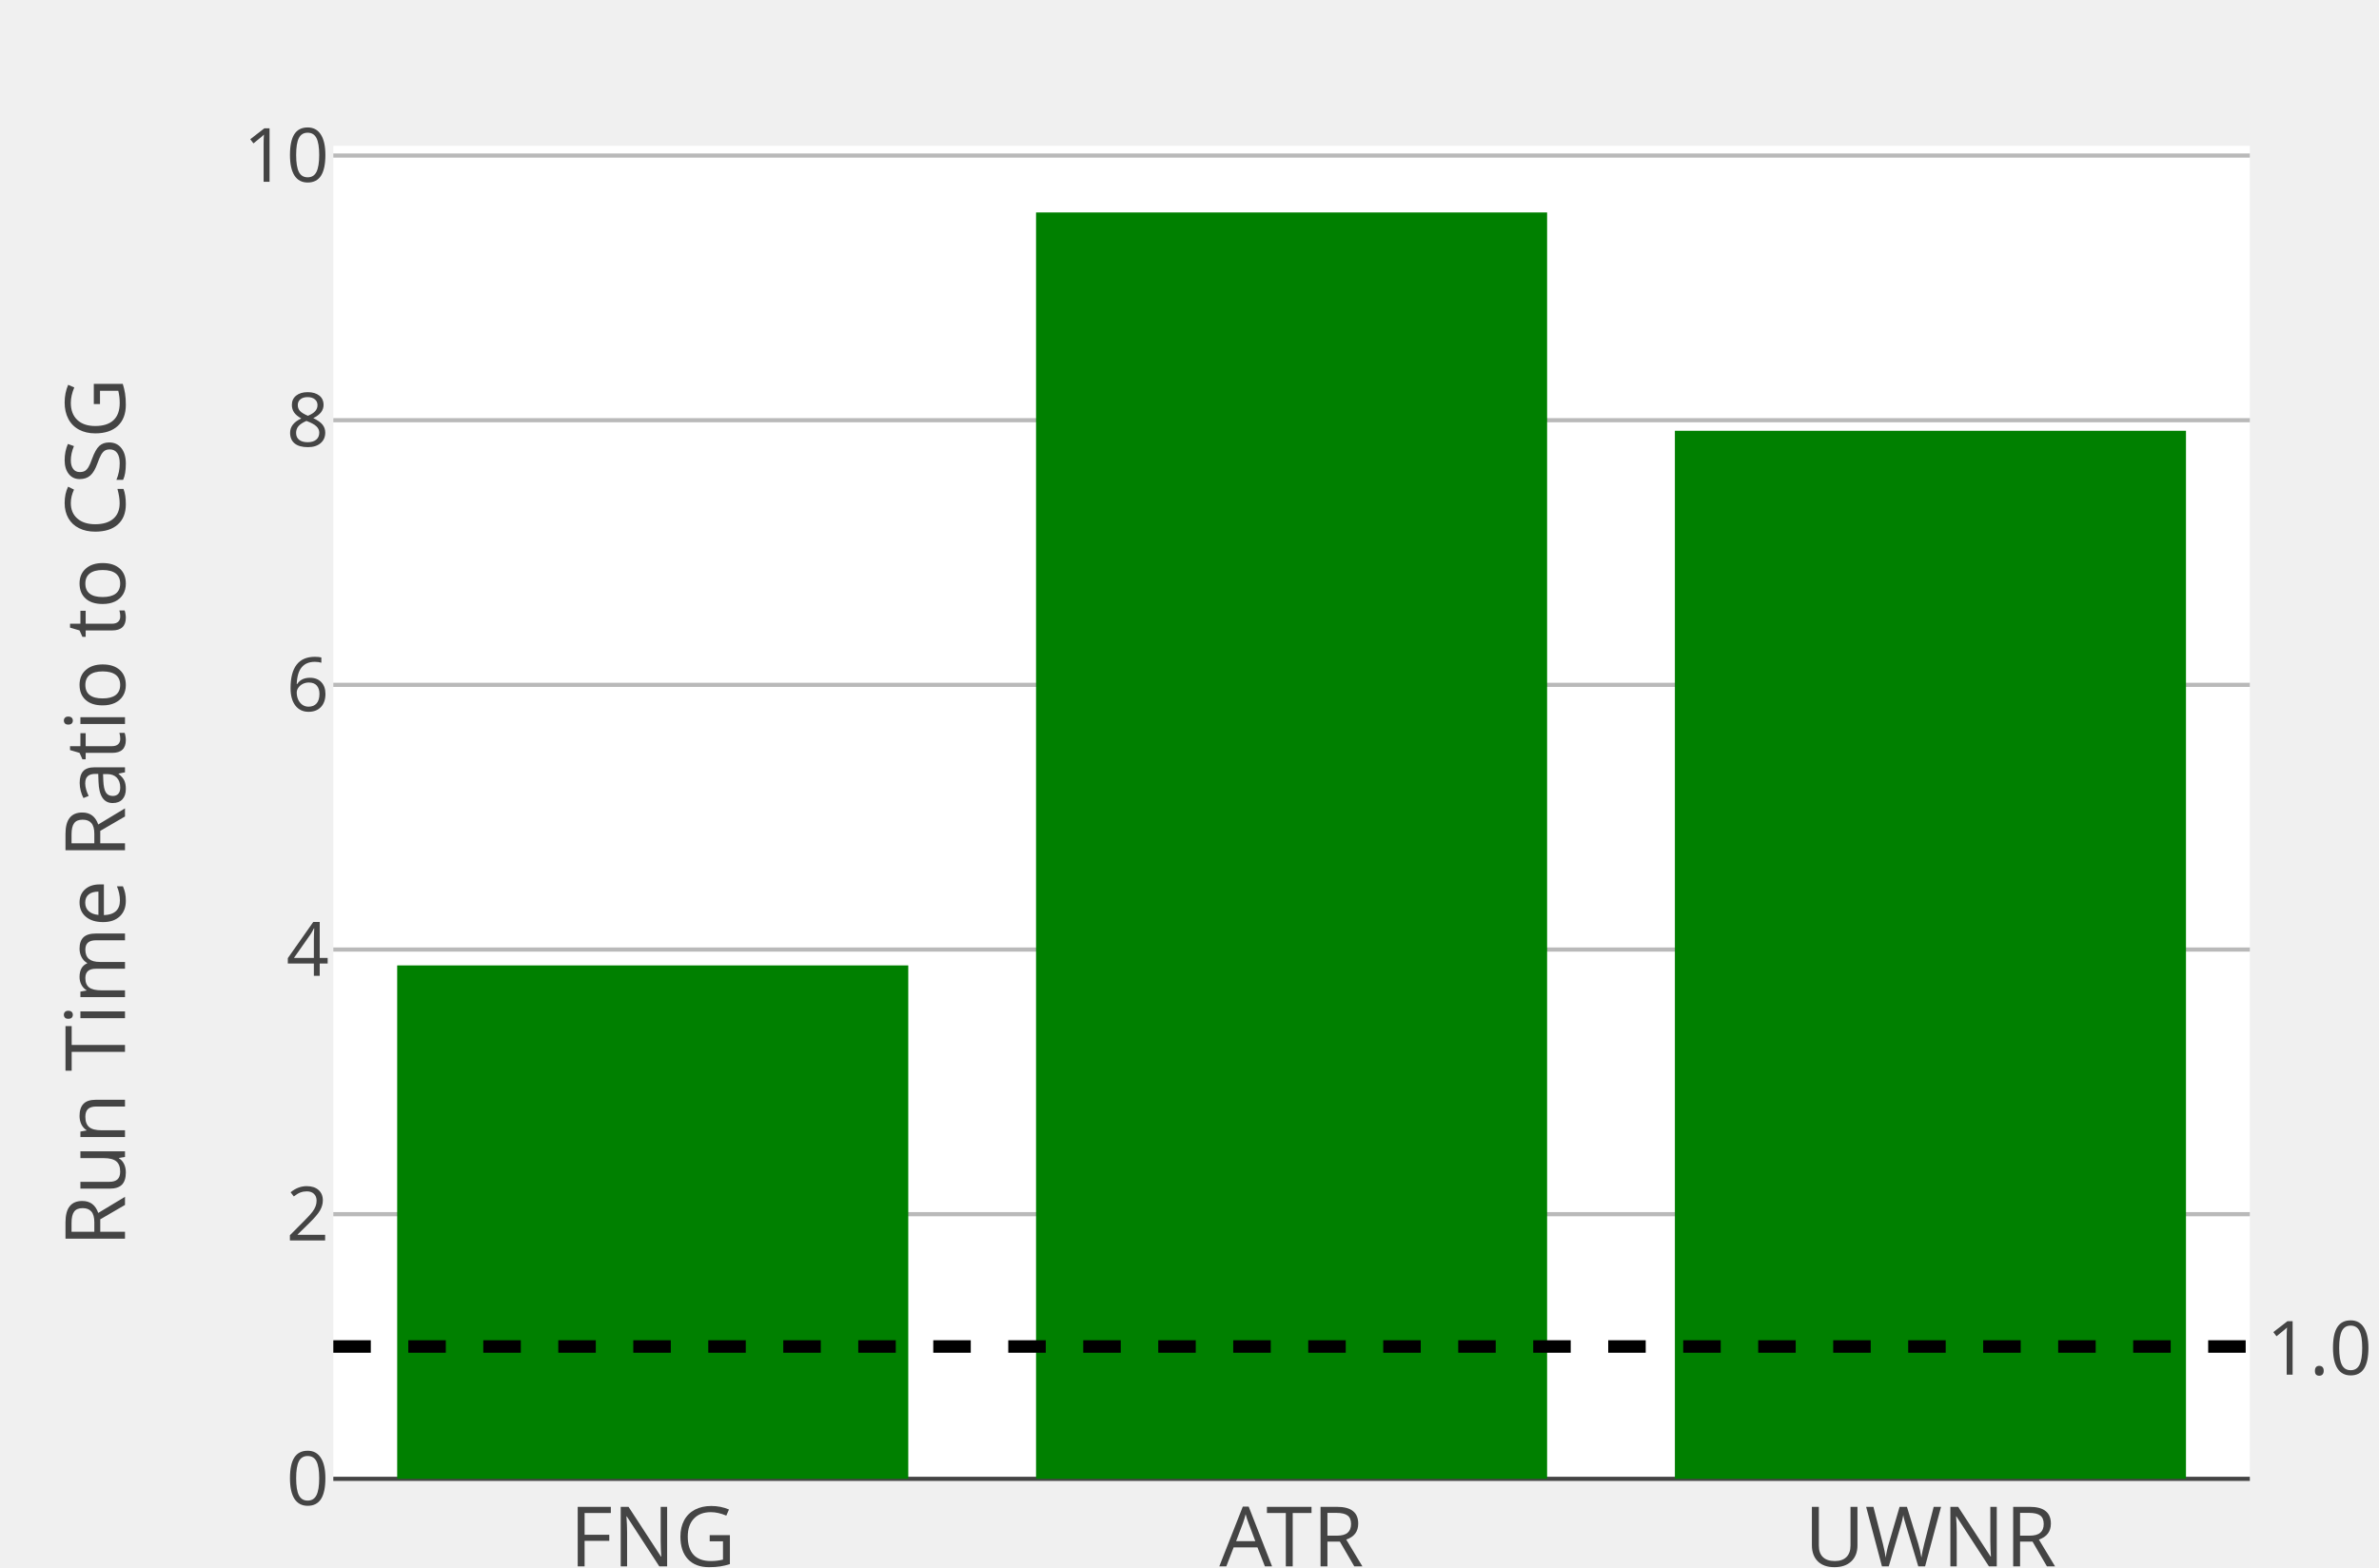
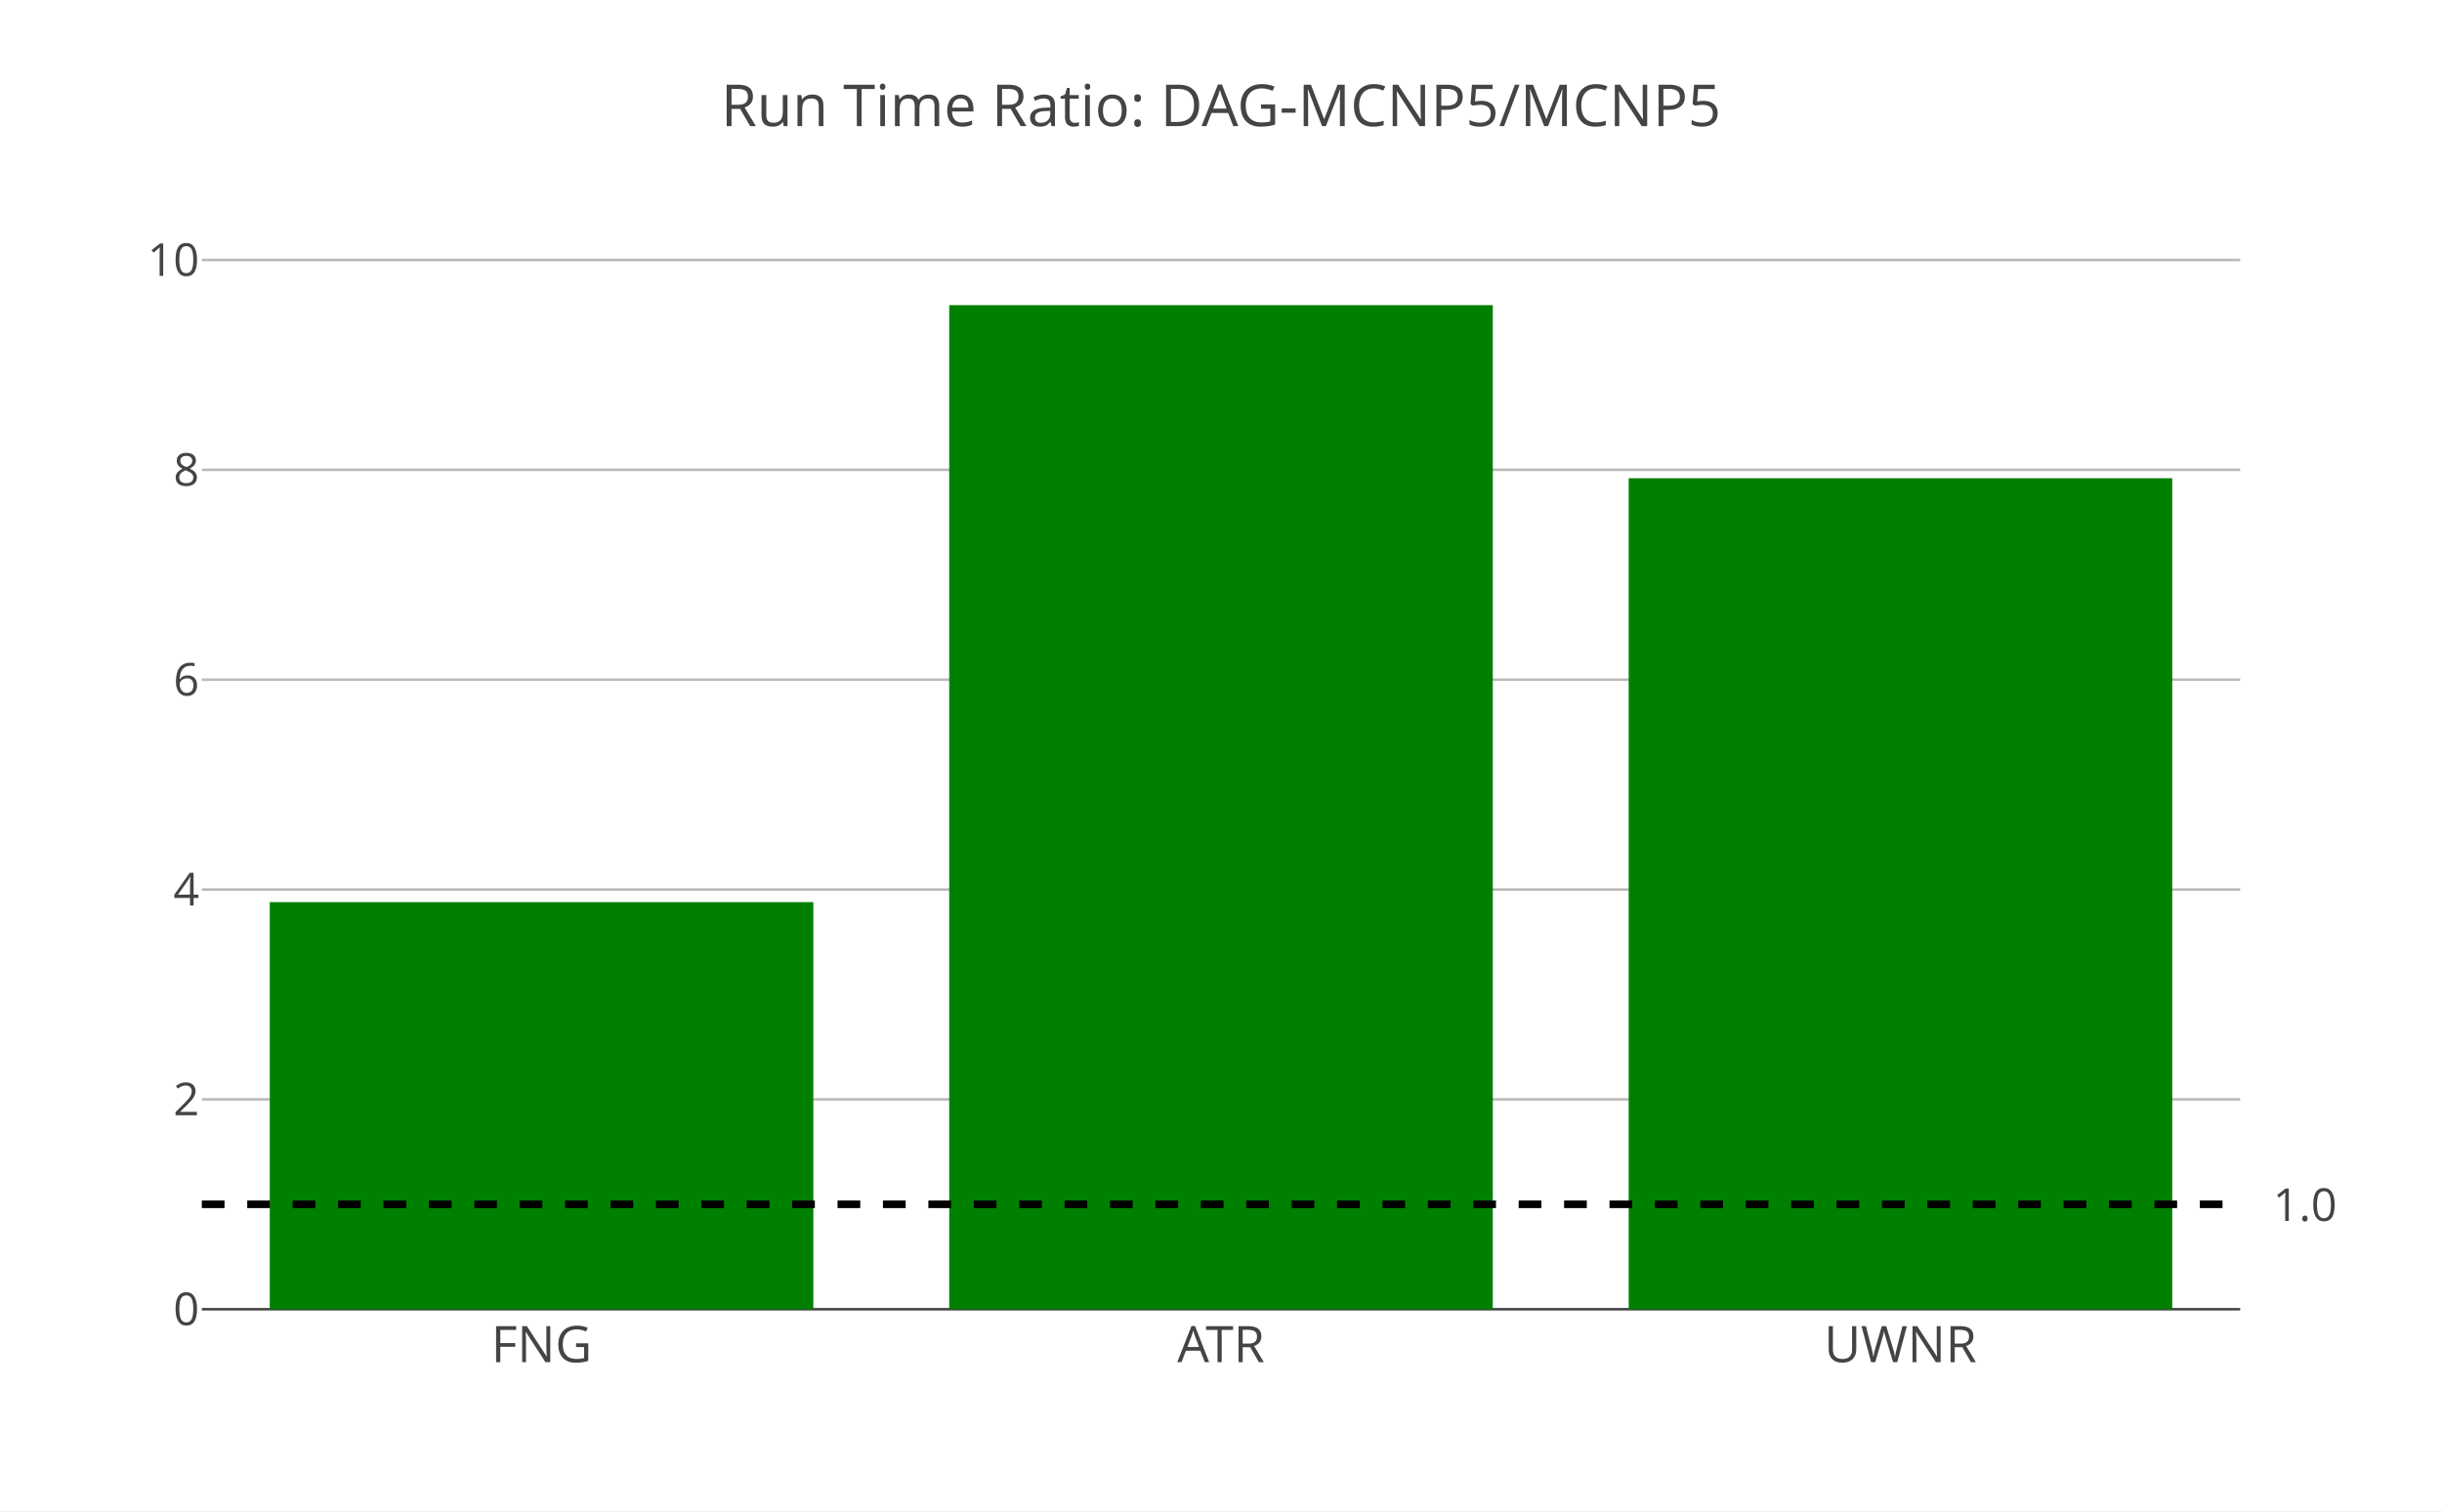
- <svg xmlns="http://www.w3.org/2000/svg" class="main-svg" width="571" height="376.195" viewBox="0 0 571 376.195" version="1.1" id="svg4199">
-   <defs id="defs-409136">
-     <g class="clips" id="g4000">
-       <clipPath id="clip409136xyplot" class="plotclip">
-         <rect width="460" height="320" id="rect3988" x="0" y="0" />
+ <svg xmlns="http://www.w3.org/2000/svg" class="main-svg" width="968" height="599" viewBox="0 0 968 599">
+   <rect x="0" y="0" width="968" height="599" style="fill: rgb(255, 255, 255); fill-opacity: 1;" />
+   <defs id="defs-d48d68">
+     <g class="clips">
+       <clipPath id="clipd48d68xyplot" class="plotclip">
+         <rect width="808" height="419" />
      </clipPath>
-       <clipPath class="axesclip" id="clip409136x">
-         <rect x="80" y="0" width="460" height="500" id="rect3991" />
+       <clipPath class="axesclip" id="clipd48d68x">
+         <rect x="80" y="0" width="808" height="599" />
      </clipPath>
-       <clipPath class="axesclip" id="clip409136y">
-         <rect x="0" y="100" width="700" height="320" id="rect3994" />
+       <clipPath class="axesclip" id="clipd48d68y">
+         <rect x="0" y="100" width="968" height="419" />
      </clipPath>
-       <clipPath class="axesclip" id="clip409136xy">
-         <rect x="80" y="100" width="460" height="320" id="rect3997" />
+       <clipPath class="axesclip" id="clipd48d68xy">
+         <rect x="80" y="100" width="808" height="419" />
      </clipPath>
    </g>
-     <g class="gradients" id="g4002" />
+     <g class="gradients" />
  </defs>
-   <rect id="rect4005" style="fill:#ffffff;fill-opacity:1;stroke-width:0" height="320" width="460" y="35" x="80" class="bg" />
-   <g class="layer-below" id="g4013" transform="translate(0,-65.00016)">
-     <g class="imagelayer" id="g4009" />
-     <g class="shapelayer" id="g4011" />
+   <g class="bglayer" />
+   <g class="layer-below">
+     <g class="imagelayer" />
+     <g class="shapelayer" />
  </g>
-   <g id="g4123" class="subplot xy" transform="translate(0,-65.00016)">
-     <g id="g4019" class="layer-subplot">
-       <g id="g4015" class="shapelayer" />
-       <g id="g4017" class="imagelayer" />
-     </g>
-     <g class="x" id="g4021" />
-     <g class="y" id="g4033">
-       <path class="ygrid crisp" d="M 80,0 H 540" transform="translate(0,356.47)" style="stroke:#7f7f7f;stroke-width:1px;stroke-opacity:0.54" id="path4023" />
-       <path class="ygrid crisp" d="M 80,0 H 540" transform="translate(0,292.94)" style="stroke:#7f7f7f;stroke-width:1px;stroke-opacity:0.54" id="path4025" />
-       <path class="ygrid crisp" d="M 80,0 H 540" transform="translate(0,229.4)" style="stroke:#7f7f7f;stroke-width:1px;stroke-opacity:0.54" id="path4027" />
-       <path class="ygrid crisp" d="M 80,0 H 540" transform="translate(0,165.87)" style="stroke:#7f7f7f;stroke-width:1px;stroke-opacity:0.54" id="path4029" />
-       <path class="ygrid crisp" d="M 80,0 H 540" transform="translate(0,102.34)" style="stroke:#7f7f7f;stroke-width:1px;stroke-opacity:0.54" id="path4031" />
-     </g>
-     <path class="yzl zl crisp" d="M 80,420 H 540" style="stroke:#444444;stroke-width:1px;stroke-opacity:1" id="path4037" />
-     <path d="" id="path4041" class="xlines-below" />
-     <path d="" id="path4043" class="ylines-below" />
-     <g id="g4045" class="overlines-below" />
-     <g id="g4047" class="xaxislayer-below" />
-     <g id="g4049" class="yaxislayer-below" />
-     <g id="g4051" class="overaxes-below" />
-     <g transform="translate(80,100)" class="barlayer mlayer" id="g4069">
-       <g class="trace bars" style="opacity:1" id="g4067">
-         <g class="points" id="g4065">
-           <g class="point" id="g4055">
-             <path d="M 15.33,320 V 196.75 H 138 V 320 Z" style="opacity:1;vector-effect:non-scaling-stroke;fill:#008000;fill-opacity:1;stroke-width:0px" id="path4053" />
-           </g>
-           <g class="point" id="g4059">
-             <path d="M 168.67,320 V 16 h 122.66 v 304 z" style="opacity:1;vector-effect:non-scaling-stroke;fill:#008000;fill-opacity:1;stroke-width:0px" id="path4057" />
-           </g>
-           <g class="point" id="g4063">
-             <path d="M 322,320 V 68.41 H 444.67 V 320 Z" style="opacity:1;vector-effect:non-scaling-stroke;fill:#008000;fill-opacity:1;stroke-width:0px" id="path4061" />
+   <g class="cartesianlayer">
+     <g class="subplot xy">
+       <g class="layer-subplot">
+         <g class="shapelayer" />
+         <g class="imagelayer" />
+       </g>
+       <g class="gridlayer">
+         <g class="x" />
+         <g class="y">
+           <path class="ygrid crisp" d="M80,0h808" transform="translate(0,435.81)" style="stroke: rgb(127, 127, 127); stroke-opacity: 0.54; stroke-width: 1px;" />
+           <path class="ygrid crisp" d="M80,0h808" transform="translate(0,352.63)" style="stroke: rgb(127, 127, 127); stroke-opacity: 0.54; stroke-width: 1px;" />
+           <path class="ygrid crisp" d="M80,0h808" transform="translate(0,269.44)" style="stroke: rgb(127, 127, 127); stroke-opacity: 0.54; stroke-width: 1px;" />
+           <path class="ygrid crisp" d="M80,0h808" transform="translate(0,186.25)" style="stroke: rgb(127, 127, 127); stroke-opacity: 0.54; stroke-width: 1px;" />
+           <path class="ygrid crisp" d="M80,0h808" transform="translate(0,103.06)" style="stroke: rgb(127, 127, 127); stroke-opacity: 0.54; stroke-width: 1px;" />
+         </g>
+       </g>
+       <g class="zerolinelayer">
+         <path class="yzl zl crisp" d="M80,0h808" transform="translate(0,519)" style="stroke: rgb(68, 68, 68); stroke-opacity: 1; stroke-width: 1px;" />
+       </g>
+       <path class="xlines-below" />
+       <path class="ylines-below" />
+       <g class="overlines-below" />
+       <g class="xaxislayer-below" />
+       <g class="yaxislayer-below" />
+       <g class="overaxes-below" />
+       <g class="plot" transform="translate(80, 100)" clip-path="url(#clipd48d68xyplot)">
+         <g class="barlayer mlayer">
+           <g class="trace bars" style="opacity: 1;">
+             <g class="points">
+               <g class="point">
+                 <path d="M26.93,419V257.62H242.4V419Z" style="vector-effect: non-scaling-stroke; opacity: 1; stroke-width: 0px; fill: rgb(0, 128, 0); fill-opacity: 1;" />
+               </g>
+               <g class="point">
+                 <path d="M296.27,419V20.95H511.73V419Z" style="vector-effect: non-scaling-stroke; opacity: 1; stroke-width: 0px; fill: rgb(0, 128, 0); fill-opacity: 1;" />
+               </g>
+               <g class="point">
+                 <path d="M565.6,419V89.58H781.07V419Z" style="vector-effect: non-scaling-stroke; opacity: 1; stroke-width: 0px; fill: rgb(0, 128, 0); fill-opacity: 1;" />
+               </g>
+             </g>
          </g>
        </g>
      </g>
+       <g class="overplot" />
+       <path class="xlines-above crisp" d="M0,0" style="fill: none;" />
+       <path class="ylines-above crisp" d="M0,0" style="fill: none;" />
+       <g class="overlines-above" />
+       <g class="xaxislayer-above">
+         <g class="xtick">
+           <text text-anchor="middle" x="0" y="540" transform="translate(214.67,0)" style="font-family: 'Open Sans', verdana, arial, sans-serif; font-size: 20px; fill: rgb(68, 68, 68); fill-opacity: 1; white-space: pre;">FNG</text>
+         </g>
+         <g class="xtick">
+           <text text-anchor="middle" x="0" y="540" transform="translate(484,0)" style="font-family: 'Open Sans', verdana, arial, sans-serif; font-size: 20px; fill: rgb(68, 68, 68); fill-opacity: 1; white-space: pre;">ATR</text>
+         </g>
+         <g class="xtick">
+           <text text-anchor="middle" x="0" y="540" transform="translate(753.33,0)" style="font-family: 'Open Sans', verdana, arial, sans-serif; font-size: 20px; fill: rgb(68, 68, 68); fill-opacity: 1; white-space: pre;">UWNR</text>
+         </g>
+       </g>
+       <g class="yaxislayer-above">
+         <g class="ytick">
+           <text text-anchor="end" x="79" y="6.3" transform="translate(0,519)" style="font-family: 'Open Sans', verdana, arial, sans-serif; font-size: 18px; fill: rgb(68, 68, 68); fill-opacity: 1; white-space: pre;">0</text>
+         </g>
+         <g class="ytick">
+           <text text-anchor="end" x="79" y="6.3" transform="translate(0,435.81)" style="font-family: 'Open Sans', verdana, arial, sans-serif; font-size: 18px; fill: rgb(68, 68, 68); fill-opacity: 1; white-space: pre;">2</text>
+         </g>
+         <g class="ytick">
+           <text text-anchor="end" x="79" y="6.3" transform="translate(0,352.63)" style="font-family: 'Open Sans', verdana, arial, sans-serif; font-size: 18px; fill: rgb(68, 68, 68); fill-opacity: 1; white-space: pre;">4</text>
+         </g>
+         <g class="ytick">
+           <text text-anchor="end" x="79" y="6.3" transform="translate(0,269.44)" style="font-family: 'Open Sans', verdana, arial, sans-serif; font-size: 18px; fill: rgb(68, 68, 68); fill-opacity: 1; white-space: pre;">6</text>
+         </g>
+         <g class="ytick">
+           <text text-anchor="end" x="79" y="6.3" transform="translate(0,186.25)" style="font-family: 'Open Sans', verdana, arial, sans-serif; font-size: 18px; fill: rgb(68, 68, 68); fill-opacity: 1; white-space: pre;">8</text>
+         </g>
+         <g class="ytick">
+           <text text-anchor="end" x="79" y="6.3" transform="translate(0,103.06)" style="font-family: 'Open Sans', verdana, arial, sans-serif; font-size: 18px; fill: rgb(68, 68, 68); fill-opacity: 1; white-space: pre;">10</text>
+         </g>
+       </g>
+       <g class="overaxes-above" />
    </g>
-     <g id="g4073" class="overplot" />
-     <path id="path4075" style="fill:none" d="M 0,0" class="xlines-above crisp" />
-     <path id="path4077" style="fill:none" d="M 0,0" class="ylines-above crisp" />
-     <g id="g4079" class="overlines-above" />
-     <g id="g4093" class="xaxislayer-above">
-       <g id="g4083" class="xtick">
-         <text id="text4081" style="font-size:20px;font-family:'Open Sans', verdana, arial, sans-serif;text-anchor:middle;white-space:pre;fill:#444444;fill-opacity:1" transform="translate(156.67)" y="441" x="0">FNG</text>
-       </g>
-       <g id="g4087" class="xtick">
-         <text id="text4085" style="font-size:20px;font-family:'Open Sans', verdana, arial, sans-serif;text-anchor:middle;white-space:pre;fill:#444444;fill-opacity:1" transform="translate(310)" y="441" x="0">ATR</text>
-       </g>
-       <g id="g4091" class="xtick">
-         <text id="text4089" style="font-size:20px;font-family:'Open Sans', verdana, arial, sans-serif;text-anchor:middle;white-space:pre;fill:#444444;fill-opacity:1" transform="translate(463.33)" y="441" x="0">UWNR</text>
-       </g>
+   </g>
+   <g class="polarlayer" />
+   <g class="ternarylayer" />
+   <g class="geolayer" />
+   <g class="pielayer" />
+   <g class="glimages" />
+   <defs id="topdefs-d48d68">
+     <g class="clips" />
+   </defs>
+   <g class="layer-above">
+     <g class="imagelayer" />
+     <g class="shapelayer">
+       <path data-index="0" fill-rule="evenodd" d="M80,477.41L888,477.41" clip-path="url(#clipd48d68y)" style="opacity: 1; stroke: rgb(0, 0, 0); stroke-opacity: 1; fill: rgb(0, 0, 0); fill-opacity: 0; stroke-dasharray: 9px, 9px; stroke-width: 3px;" />
    </g>
-     <g class="ytick" id="g4097">
-       <text x="79" y="6.3" transform="translate(0,420)" style="font-size:18px;font-family:'Open Sans', verdana, arial, sans-serif;text-anchor:end;white-space:pre;fill:#444444;fill-opacity:1" id="text4095">0</text>
+   </g>
+   <g class="infolayer">
+     <g class="g-gtitle">
+       <text class="gtitle" x="484" y="50" text-anchor="middle" style="font-family: 'Open Sans', verdana, arial, sans-serif; font-size: 23px; fill: rgb(68, 68, 68); opacity: 1; font-weight: normal; white-space: pre;">Run Time Ratio: DAG-MCNP5/MCNP5</text>
    </g>
-     <g class="ytick" id="g4101">
-       <text x="79" y="6.3" transform="translate(0,356.47)" style="font-size:18px;font-family:'Open Sans', verdana, arial, sans-serif;text-anchor:end;white-space:pre;fill:#444444;fill-opacity:1" id="text4099">2</text>
-     </g>
-     <g class="ytick" id="g4105">
-       <text x="79" y="6.3" transform="translate(0,292.94)" style="font-size:18px;font-family:'Open Sans', verdana, arial, sans-serif;text-anchor:end;white-space:pre;fill:#444444;fill-opacity:1" id="text4103">4</text>
-     </g>
-     <g class="ytick" id="g4109">
-       <text x="79" y="6.3" transform="translate(0,229.4)" style="font-size:18px;font-family:'Open Sans', verdana, arial, sans-serif;text-anchor:end;white-space:pre;fill:#444444;fill-opacity:1" id="text4107">6</text>
-     </g>
-     <g class="ytick" id="g4113">
-       <text x="79" y="6.3" transform="translate(0,165.87)" style="font-size:18px;font-family:'Open Sans', verdana, arial, sans-serif;text-anchor:end;white-space:pre;fill:#444444;fill-opacity:1" id="text4111">8</text>
-     </g>
-     <g class="ytick" id="g4117">
-       <text x="79" y="6.3" transform="translate(0,102.34)" style="font-size:18px;font-family:'Open Sans', verdana, arial, sans-serif;text-anchor:end;white-space:pre;fill:#444444;fill-opacity:1" id="text4115">10</text>
-     </g>
-     <g id="g4121" class="overaxes-above" />
-   </g>
-   <g class="polarlayer" id="g4127" transform="translate(0,-65.00016)" />
-   <g class="ternarylayer" id="g4129" transform="translate(0,-65.00016)" />
-   <g class="geolayer" id="g4131" transform="translate(0,-65.00016)" />
-   <g class="pielayer" id="g4133" transform="translate(0,-65.00016)" />
-   <g class="glimages" id="g4135" transform="translate(0,-65.00016)" />
-   <defs id="topdefs-409136">
-     <g class="clips" id="g4137" />
-     <clipPath id="legend409136">
-       <rect width="139" height="37" x="0" y="0" id="rect4139" />
-     </clipPath>
-   </defs>
-   <g id="g4143" class="imagelayer" transform="translate(0,-65.00016)" />
-   <g id="g4147" class="shapelayer" transform="translate(0,-65.00016)">
-     <path id="path4145" style="opacity:1;fill:#000000;fill-opacity:0;fill-rule:evenodd;stroke:#000000;stroke-width:3px;stroke-dasharray:9;stroke-opacity:1" clip-path="url(#clip409136y)" d="M 80,388.23 H 540" data-index="0" />
-   </g>
-   <g id="g4179" class="g-gtitle" transform="translate(0,-65.00016)" />
-   <g id="g4181" class="g-xtitle" transform="translate(0,-65.00016)" />
-   <g id="g4185" class="g-ytitle" transform="translate(0,-65.00016)">
-     <text id="text4183" style="font-weight:normal;font-size:20px;font-family:'Open Sans', verdana, arial, sans-serif;text-anchor:middle;white-space:pre;opacity:1;fill:#444444" y="260" x="30" transform="rotate(-90,30,260)" class="ytitle">Run Time Ratio to CSG</text>
-   </g>
-   <g transform="translate(8,-65.00016)" id="g4195" style="opacity:1" data-index="0" class="annotation">
-     <g id="g4193" class="annotation-text-g">
-       <g id="g4191" transform="translate(534,374)" class="cursor-pointer">
-         <rect id="rect4187" style="fill:#000000;fill-opacity:0;stroke:#000000;stroke-width:1px;stroke-opacity:0" height="27" width="28" y="0.5" x="0.5" class="bg" />
-         <text id="text4189" style="font-size:18px;font-family:'Open Sans', verdana, arial, sans-serif;text-anchor:middle;white-space:pre;fill:#444444;fill-opacity:1" y="21" x="14.672" class="annotation-text">1.0</text>
+     <g class="g-xtitle" />
+     <g class="g-ytitle" />
+     <g class="annotation" data-index="0" style="opacity: 1;">
+       <g class="annotation-text-g" transform="rotate(0,913.9,477.41)">
+         <g class="cursor-pointer" transform="translate(899, 463)">
+           <rect class="bg" x="0.5" y="0.5" width="28" height="27" style="stroke-width: 1px; stroke: rgb(0, 0, 0); stroke-opacity: 0; fill: rgb(0, 0, 0); fill-opacity: 0;" />
+           <text class="annotation-text" text-anchor="middle" x="14.672" y="21" style="font-family: 'Open Sans', verdana, arial, sans-serif; font-size: 18px; fill: rgb(68, 68, 68); fill-opacity: 1; white-space: pre;">1.0</text>
+         </g>
      </g>
    </g>
  </g>
</svg>
